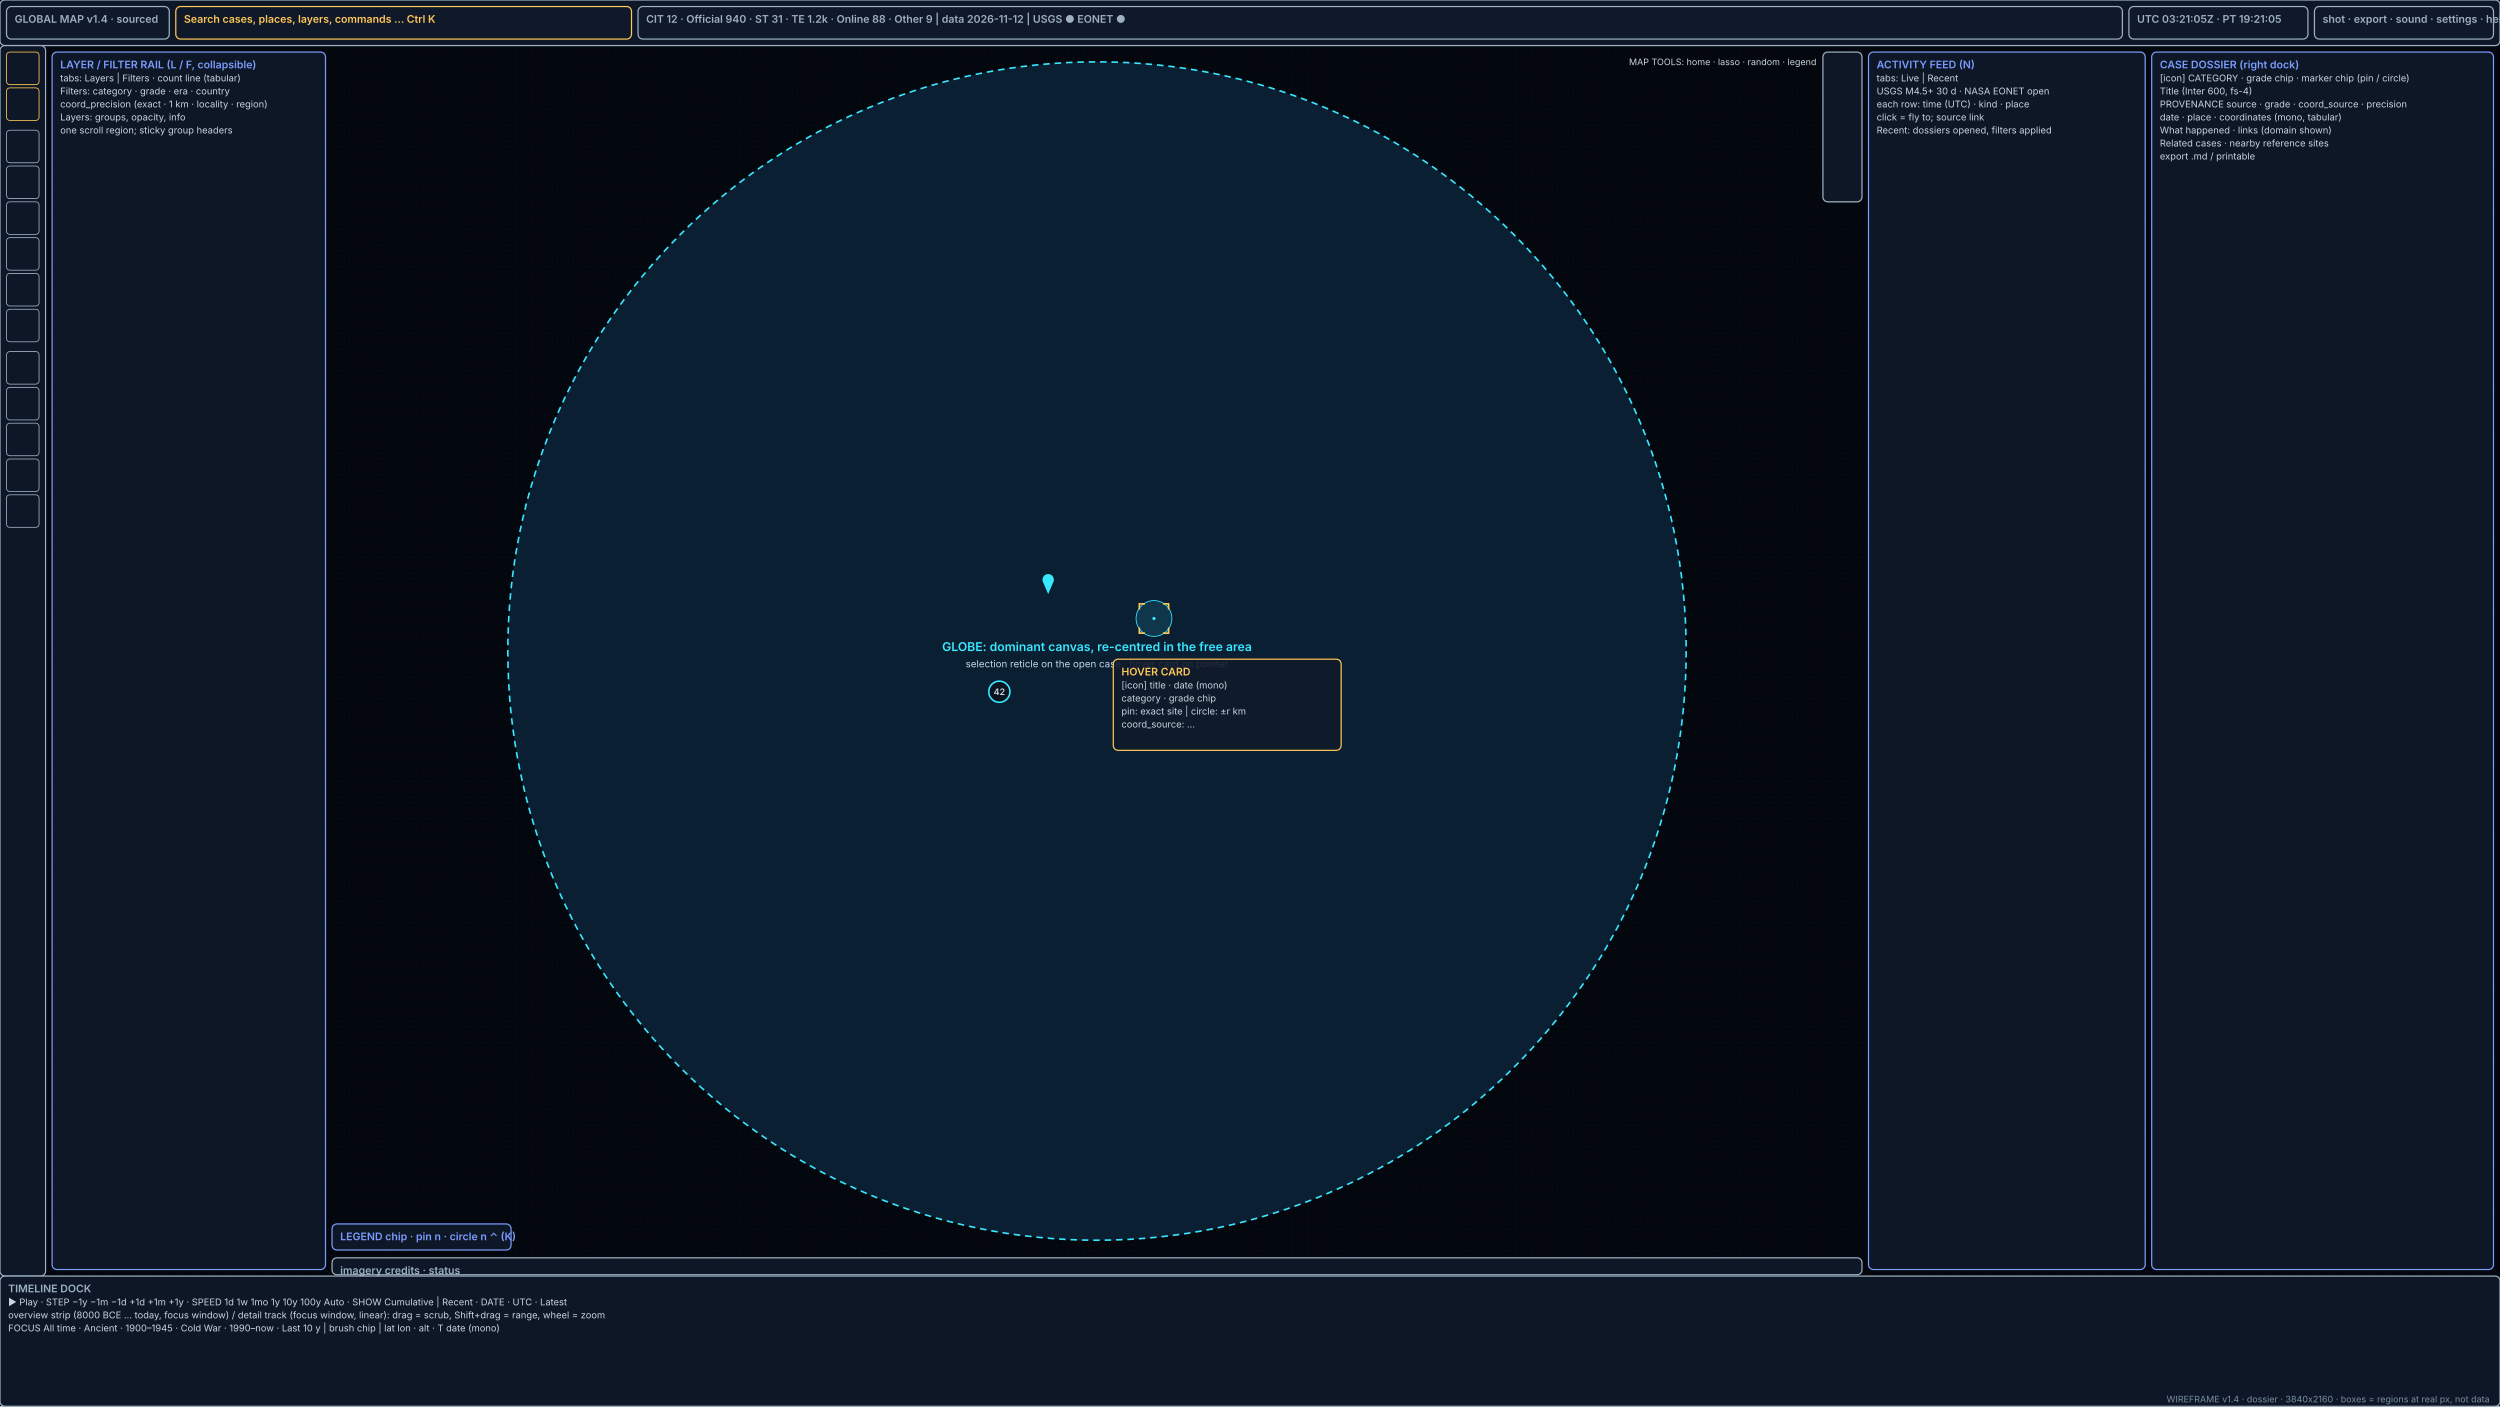
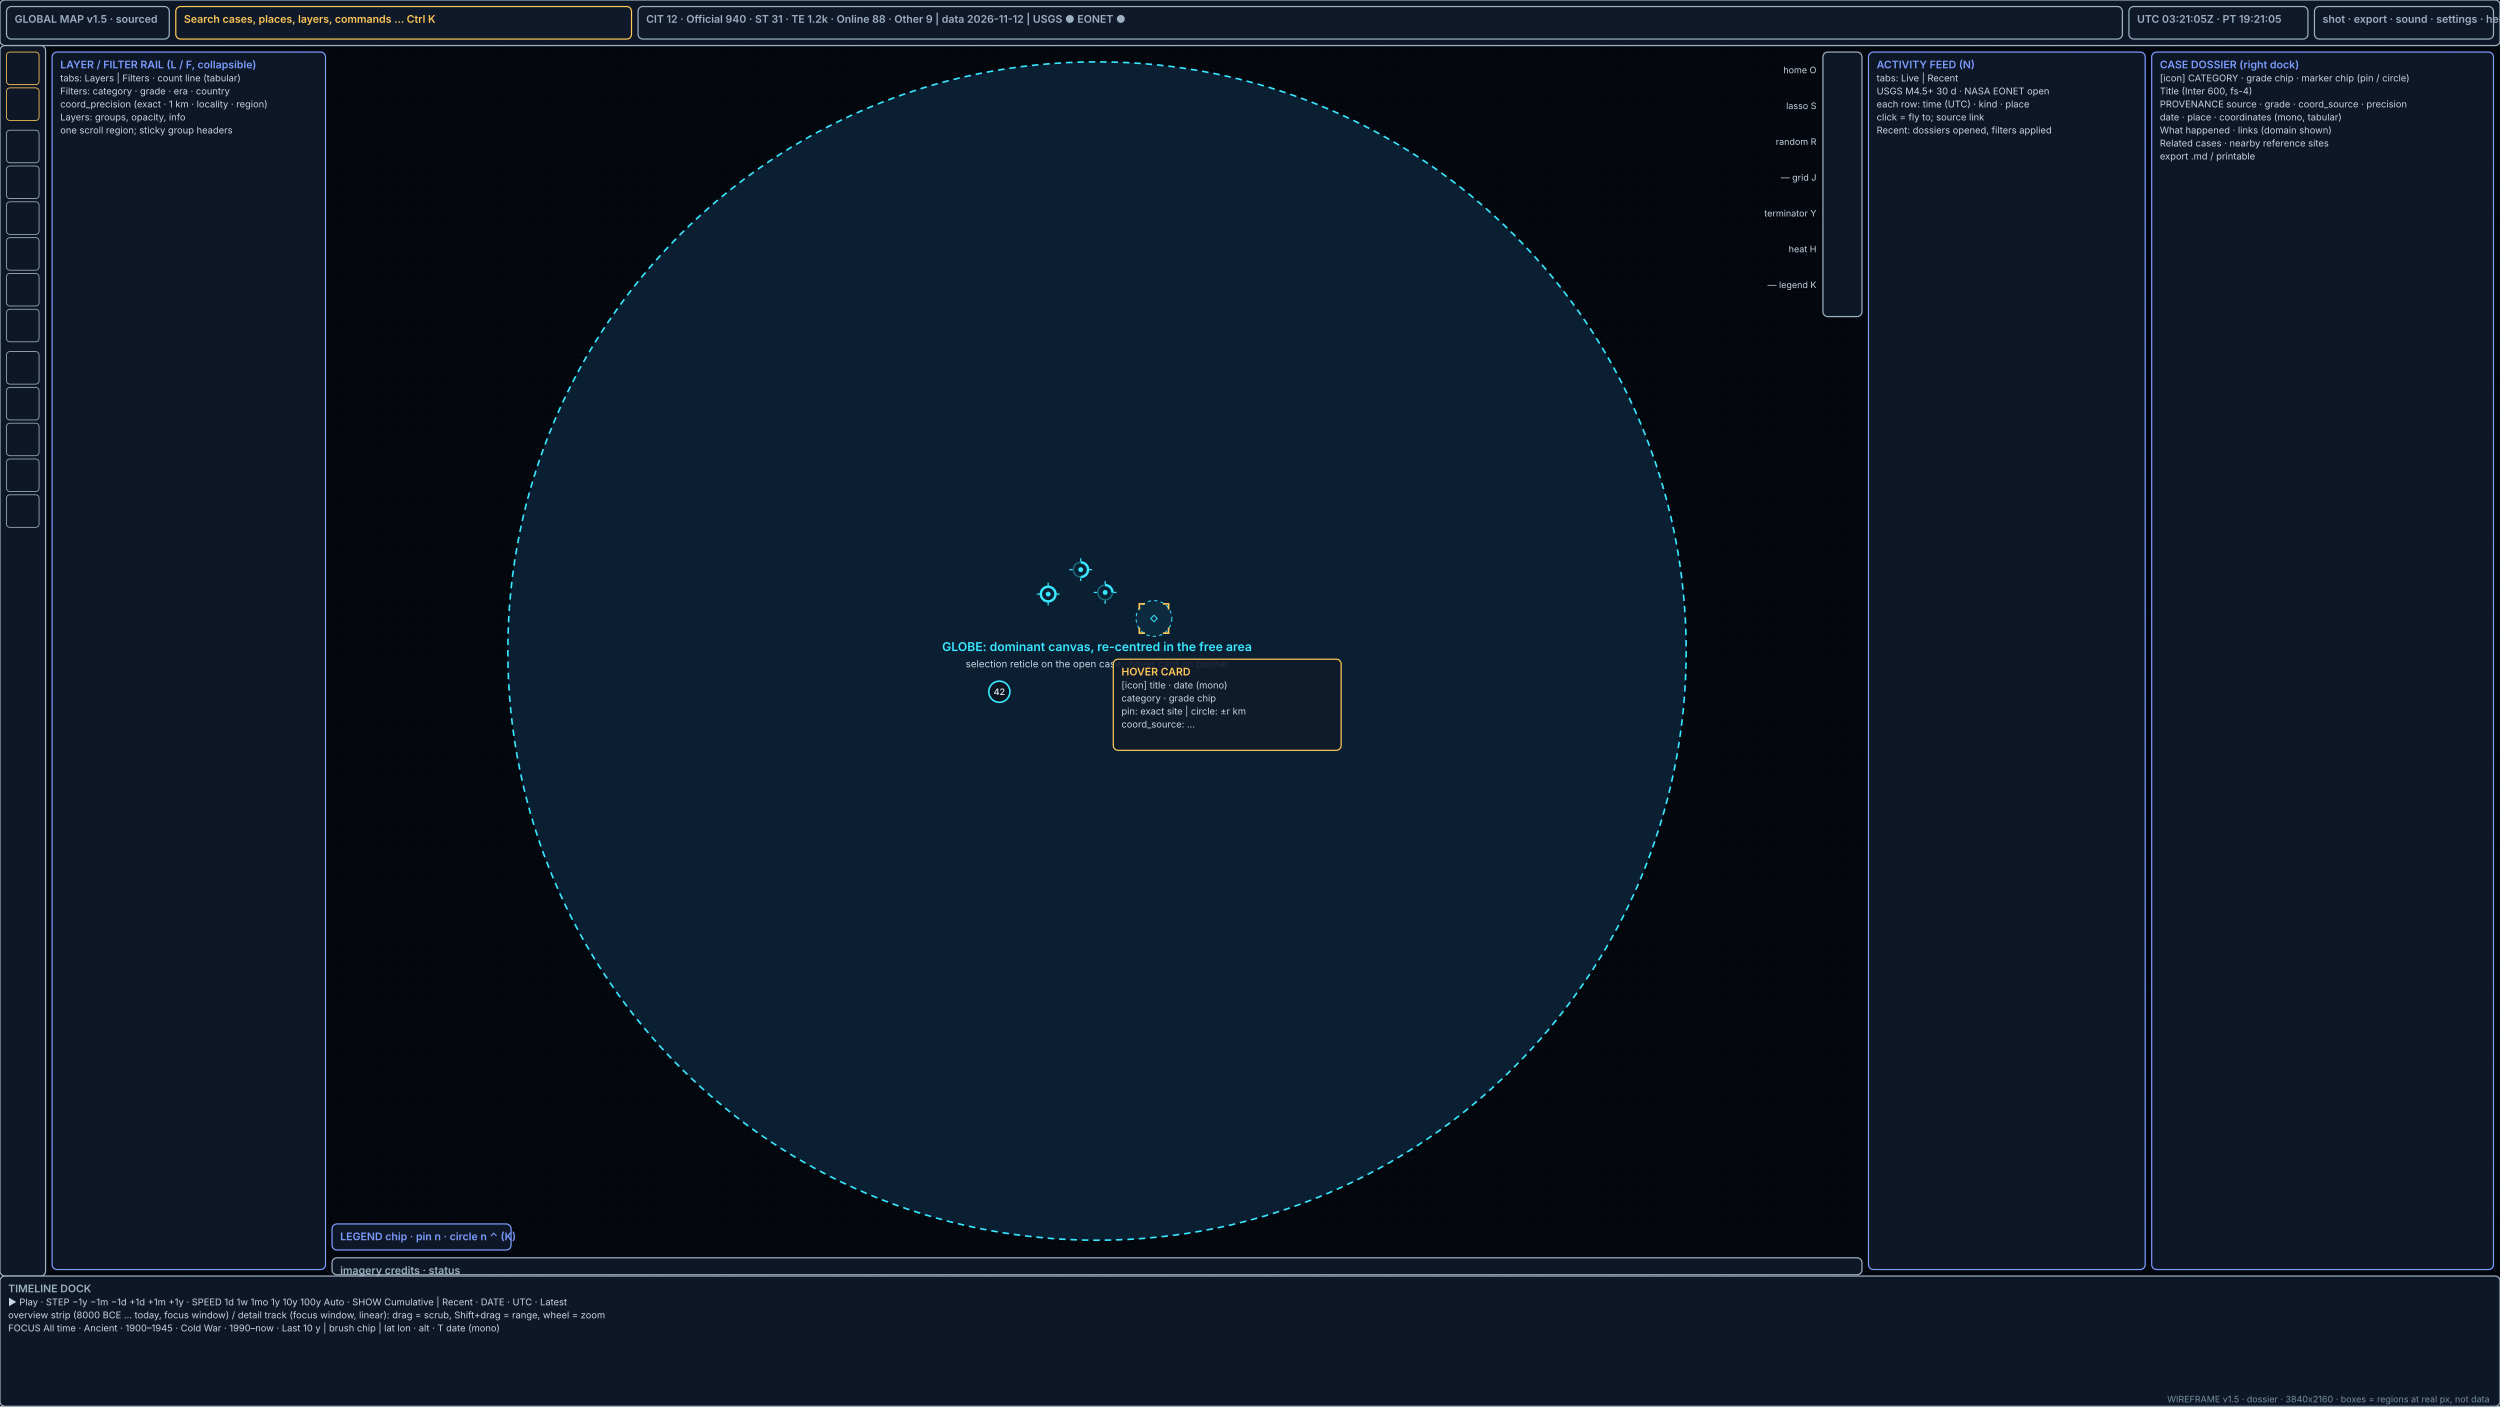
<svg xmlns="http://www.w3.org/2000/svg" width="3840" height="2160" viewBox="0 0 3840 2160" font-family="Inter, system-ui, sans-serif">
  <rect width="3840" height="2160" fill="#03060C" />
  <defs>
    <pattern id="g" width="8" height="8" patternUnits="userSpaceOnUse">
      <path d="M8 0H0V8" fill="none" stroke="#0d1f33" stroke-width="0.5" />
    </pattern>
  </defs>
  <rect width="3840" height="2160" fill="url(#g)" opacity="0.6" />
  <rect x="0" y="0" width="3840" height="70" rx="7.5" fill="rgba(16,26,43,0.88)" stroke="#9DB1C2" stroke-width="1.875" />
  <rect x="10" y="10" width="250" height="50" rx="7.5" fill="rgba(16,26,43,0.88)" stroke="#9DB1C2" stroke-width="1.875" />
-   <text x="22.5" y="35" fill="#9DB1C2" font-size="16.25" font-weight="600">GLOBAL MAP  v1.4 · sourced</text>
+   <text x="22.5" y="35" fill="#9DB1C2" font-size="16.25" font-weight="600">GLOBAL MAP  v1.5 · sourced</text>
  <rect x="270" y="10" width="700" height="50" rx="7.5" fill="rgba(16,26,43,0.88)" stroke="#FFC857" stroke-width="1.875" />
  <text x="282.5" y="35" fill="#FFC857" font-size="16.25" font-weight="600">Search cases, places, layers, commands …  Ctrl K</text>
  <rect x="980" y="10" width="2280" height="50" rx="7.5" fill="rgba(16,26,43,0.88)" stroke="#9DB1C2" stroke-width="1.875" />
  <text x="992.5" y="35" fill="#9DB1C2" font-size="16.25" font-weight="600">CIT 12 · Official 940 · ST 31 · TE 1.2k · Online 88 · Other 9 | data 2026-11-12 | USGS ● EONET ●</text>
  <rect x="3270" y="10" width="275" height="50" rx="7.5" fill="rgba(16,26,43,0.88)" stroke="#9DB1C2" stroke-width="1.875" />
  <text x="3282.5" y="35" fill="#9DB1C2" font-size="16.25" font-weight="600">UTC 03:21:05Z  ·  PT 19:21:05</text>
  <rect x="3555" y="10" width="275" height="50" rx="7.5" fill="rgba(16,26,43,0.88)" stroke="#9DB1C2" stroke-width="1.875" />
  <text x="3567.5" y="35" fill="#9DB1C2" font-size="16.25" font-weight="600">shot · export · sound · settings · help</text>
  <rect x="0" y="70" width="70" height="1890" rx="7.5" fill="rgba(16,26,43,0.88)" stroke="#9DB1C2" stroke-width="1.875" />
  <rect x="10" y="80" width="50" height="50" rx="5" fill="none" stroke="#FFC857" stroke-width="1.25" />
  <rect x="10" y="135" width="50" height="50" rx="5" fill="none" stroke="#FFC857" stroke-width="1.25" />
  <rect x="10" y="200" width="50" height="50" rx="5" fill="none" stroke="#9DB1C2" stroke-width="1.25" />
  <rect x="10" y="255" width="50" height="50" rx="5" fill="none" stroke="#9DB1C2" stroke-width="1.25" />
  <rect x="10" y="310" width="50" height="50" rx="5" fill="none" stroke="#9DB1C2" stroke-width="1.25" />
  <rect x="10" y="365" width="50" height="50" rx="5" fill="none" stroke="#9DB1C2" stroke-width="1.25" />
  <rect x="10" y="420" width="50" height="50" rx="5" fill="none" stroke="#9DB1C2" stroke-width="1.25" />
  <rect x="10" y="475" width="50" height="50" rx="5" fill="none" stroke="#9DB1C2" stroke-width="1.25" />
  <rect x="10" y="540" width="50" height="50" rx="5" fill="none" stroke="#9DB1C2" stroke-width="1.25" />
  <rect x="10" y="595" width="50" height="50" rx="5" fill="none" stroke="#9DB1C2" stroke-width="1.25" />
  <rect x="10" y="650" width="50" height="50" rx="5" fill="none" stroke="#9DB1C2" stroke-width="1.25" />
  <rect x="10" y="705" width="50" height="50" rx="5" fill="none" stroke="#9DB1C2" stroke-width="1.25" />
  <rect x="10" y="760" width="50" height="50" rx="5" fill="none" stroke="#9DB1C2" stroke-width="1.25" />
  <rect x="80" y="80" width="420" height="1870" rx="7.5" fill="rgba(16,26,43,0.88)" stroke="#7C9CFF" stroke-width="1.875" />
  <text x="92.5" y="105" fill="#7C9CFF" font-size="16.25" font-weight="600">LAYER / FILTER RAIL (L / F, collapsible)</text>
  <text x="92.5" y="125" fill="#C9D7E2" font-size="14.375">tabs: Layers | Filters  · count line (tabular)</text>
  <text x="92.5" y="145" fill="#C9D7E2" font-size="14.375">Filters: category · grade · era · country</text>
  <text x="92.5" y="165" fill="#C9D7E2" font-size="14.375">          coord_precision (exact · 1 km · locality · region)</text>
  <text x="92.5" y="185" fill="#C9D7E2" font-size="14.375">Layers: groups, opacity, info</text>
  <text x="92.5" y="205" fill="#C9D7E2" font-size="14.375">one scroll region; sticky group headers</text>
  <rect x="3305" y="80" width="525" height="1870" rx="7.5" fill="rgba(16,26,43,0.88)" stroke="#7C9CFF" stroke-width="1.875" />
  <text x="3317.5" y="105" fill="#7C9CFF" font-size="16.25" font-weight="600">CASE DOSSIER (right dock)</text>
  <text x="3317.5" y="125" fill="#C9D7E2" font-size="14.375">[icon] CATEGORY · grade chip · marker chip (pin / circle)</text>
  <text x="3317.5" y="145" fill="#C9D7E2" font-size="14.375">Title (Inter 600, fs-4)</text>
  <text x="3317.5" y="165" fill="#C9D7E2" font-size="14.375">PROVENANCE  source · grade · coord_source · precision</text>
  <text x="3317.5" y="185" fill="#C9D7E2" font-size="14.375">date · place · coordinates (mono, tabular)</text>
  <text x="3317.5" y="205" fill="#C9D7E2" font-size="14.375">What happened · links (domain shown)</text>
  <text x="3317.5" y="225" fill="#C9D7E2" font-size="14.375">Related cases · nearby reference sites</text>
  <text x="3317.5" y="245" fill="#C9D7E2" font-size="14.375">export .md / printable</text>
  <rect x="2870" y="80" width="425" height="1870" rx="7.5" fill="rgba(16,26,43,0.88)" stroke="#7C9CFF" stroke-width="1.875" />
  <text x="2882.5" y="105" fill="#7C9CFF" font-size="16.25" font-weight="600">ACTIVITY FEED (N)</text>
  <text x="2882.5" y="125" fill="#C9D7E2" font-size="14.375">tabs: Live | Recent</text>
  <text x="2882.5" y="145" fill="#C9D7E2" font-size="14.375">USGS M4.5+ 30 d · NASA EONET open</text>
  <text x="2882.5" y="165" fill="#C9D7E2" font-size="14.375">each row: time (UTC) · kind · place</text>
  <text x="2882.5" y="185" fill="#C9D7E2" font-size="14.375">click = fly to; source link</text>
  <text x="2882.5" y="205" fill="#C9D7E2" font-size="14.375">Recent: dossiers opened, filters applied</text>
-   <rect x="2800" y="80" width="60" height="230" rx="7.5" fill="rgba(16,26,43,0.88)" stroke="#9DB1C2" stroke-width="1.875" />
-   <text x="2790" y="100" text-anchor="end" fill="#C9D7E2" font-size="13.75">MAP TOOLS: home · lasso · random · legend</text>
+   <rect x="2800" y="80" width="60" height="406.25" rx="7.5" fill="rgba(16,26,43,0.88)" stroke="#9DB1C2" stroke-width="1.875" />
+   <text x="2790" y="112.5" text-anchor="end" fill="#C9D7E2" font-size="13.75">home O</text>
+   <text x="2790" y="167.5" text-anchor="end" fill="#C9D7E2" font-size="13.75">lasso S</text>
+   <text x="2790" y="222.5" text-anchor="end" fill="#C9D7E2" font-size="13.75">random R</text>
+   <text x="2790" y="277.5" text-anchor="end" fill="#C9D7E2" font-size="13.75">— grid J</text>
+   <text x="2790" y="332.5" text-anchor="end" fill="#C9D7E2" font-size="13.75">terminator Y</text>
+   <text x="2790" y="387.5" text-anchor="end" fill="#C9D7E2" font-size="13.75">heat H</text>
+   <text x="2790" y="442.5" text-anchor="end" fill="#C9D7E2" font-size="13.75">— legend K</text>
  <circle cx="1685" cy="1000" r="905" fill="#0B1F33" stroke="#38E8FF" stroke-width="2.5" stroke-dasharray="10 7.5" />
  <text x="1685" y="1000" text-anchor="middle" fill="#38E8FF" font-size="18.75" font-weight="600">GLOBE: dominant canvas, re-centred in the free area</text>
  <text x="1685" y="1025" text-anchor="middle" fill="#C9D7E2" font-size="15">selection reticle on the open case · hover card on pointer</text>
-   <path d="M1610 912.5 l-7.5 -17.5 a8.75 8.75 0 1 1 15 0 z" fill="#38E8FF" />
-   <circle cx="1772.5" cy="950" r="27.5" fill="rgba(56,232,255,0.12)" stroke="#38E8FF" stroke-width="1.25" />
-   <circle cx="1772.5" cy="950" r="2.5" fill="#38E8FF" />
+   <circle cx="1610" cy="912.5" r="11.25" fill="none" stroke="#38E8FF" stroke-opacity="0.35" stroke-width="2.5" />
+   <circle cx="1610" cy="912.5" r="11.25" fill="none" stroke="#38E8FF" stroke-width="3.75" />
+   <circle cx="1610" cy="912.5" r="3.75" fill="#38E8FF" />
+   <path d="M1610 895v5M1610 930v-5M1592.5 912.5h5M1627.5 912.5h-5" stroke="#38E8FF" stroke-width="1.875" />
+   <circle cx="1660" cy="875" r="11.25" fill="none" stroke="#38E8FF" stroke-opacity="0.35" stroke-width="2.5" />
+   <path d="M1660 863.75 A11.25 11.25 0 0 1 1660 886.25" fill="none" stroke="#38E8FF" stroke-width="3.75" />
+   <circle cx="1660" cy="875" r="3.75" fill="#38E8FF" />
+   <path d="M1660 857.5v5M1660 892.5v-5M1642.5 875h5M1677.5 875h-5" stroke="#38E8FF" stroke-width="1.875" />
+   <circle cx="1697.5" cy="910" r="11.25" fill="none" stroke="#38E8FF" stroke-opacity="0.35" stroke-width="2.5" />
+   <path d="M1697.5 898.75 A11.25 11.25 0 0 1 1708.75 910" fill="none" stroke="#38E8FF" stroke-width="3.75" />
+   <circle cx="1697.5" cy="910" r="3.75" fill="#38E8FF" />
+   <path d="M1697.5 892.5v5M1697.5 927.5v-5M1680 910h5M1715 910h-5" stroke="#38E8FF" stroke-width="1.875" />
+   <circle cx="1772.5" cy="950" r="27.5" fill="rgba(56,232,255,0.06)" stroke="#38E8FF" stroke-width="1.5" stroke-dasharray="5 5" />
+   <path d="M1772.5 945 l5 5 l-5 5 l-5 -5z" fill="none" stroke="#38E8FF" stroke-width="1.5" />
  <circle cx="1535" cy="1062.5" r="16.25" fill="#0b1220" stroke="#38E8FF" stroke-width="2.5" />
  <text x="1535" y="1067.5" text-anchor="middle" fill="#C9D7E2" font-size="13.75" font-weight="600">42</text>
  <path d="M1750 936.25 V927.5 H1758.75" fill="none" stroke="#FFC857" stroke-width="2.5" />
  <path d="M1795 936.25 V927.5 H1786.25" fill="none" stroke="#FFC857" stroke-width="2.5" />
  <path d="M1750 963.75 V972.5 H1758.75" fill="none" stroke="#FFC857" stroke-width="2.5" />
  <path d="M1795 963.75 V972.5 H1786.25" fill="none" stroke="#FFC857" stroke-width="2.5" />
  <rect x="1710" y="1012.5" width="350" height="140" rx="7.5" fill="rgba(16,26,43,0.88)" stroke="#FFC857" stroke-width="1.875" />
  <text x="1722.5" y="1037.5" fill="#FFC857" font-size="16.25" font-weight="600">HOVER CARD</text>
  <text x="1722.5" y="1057.5" fill="#C9D7E2" font-size="14.375">[icon] title · date (mono)</text>
  <text x="1722.5" y="1077.5" fill="#C9D7E2" font-size="14.375">category · grade chip</text>
  <text x="1722.5" y="1097.5" fill="#C9D7E2" font-size="14.375">pin: exact site | circle: ±r km</text>
  <text x="1722.5" y="1117.5" fill="#C9D7E2" font-size="14.375">coord_source: …</text>
  <rect x="510" y="1880" width="275" height="40" rx="7.5" fill="rgba(16,26,43,0.88)" stroke="#7C9CFF" stroke-width="1.875" />
  <text x="522.5" y="1905" fill="#7C9CFF" font-size="16.25" font-weight="600">LEGEND chip · pin n · circle n  ⌃ (K)</text>
  <rect x="510" y="1932" width="2350" height="26" rx="7.5" fill="rgba(16,26,43,0.88)" stroke="#9DB1C2" stroke-width="1.875" />
  <text x="522.5" y="1957" fill="#9DB1C2" font-size="16.25" font-weight="600">imagery credits · status</text>
  <rect x="0" y="1960" width="3840" height="200" rx="7.5" fill="rgba(16,26,43,0.88)" stroke="#9DB1C2" stroke-width="1.875" />
  <text x="12.5" y="1985" fill="#9DB1C2" font-size="16.25" font-weight="600">TIMELINE DOCK</text>
  <text x="12.5" y="2005" fill="#C9D7E2" font-size="14.375">▶ Play · STEP −1y −1m −1d +1d +1m +1y · SPEED 1d 1w 1mo 1y 10y 100y Auto · SHOW Cumulative | Recent · DATE · UTC · Latest</text>
  <text x="12.5" y="2025" fill="#C9D7E2" font-size="14.375">overview strip (8000 BCE … today, focus window) / detail track (focus window, linear): drag = scrub, Shift+drag = range, wheel = zoom</text>
  <text x="12.5" y="2045" fill="#C9D7E2" font-size="14.375">FOCUS All time · Ancient · 1900–1945 · Cold War · 1990–now · Last 10 y   |  brush chip  |  lat lon · alt · T date (mono)</text>
-   <text x="3824" y="2154" text-anchor="end" fill="#7A90A3" font-size="13.75">WIREFRAME v1.4 · dossier · 3840x2160 · boxes = regions at real px, not data</text>
+   <text x="3824" y="2154" text-anchor="end" fill="#7A90A3" font-size="13.75">WIREFRAME v1.5 · dossier · 3840x2160 · boxes = regions at real px, not data</text>
</svg>
